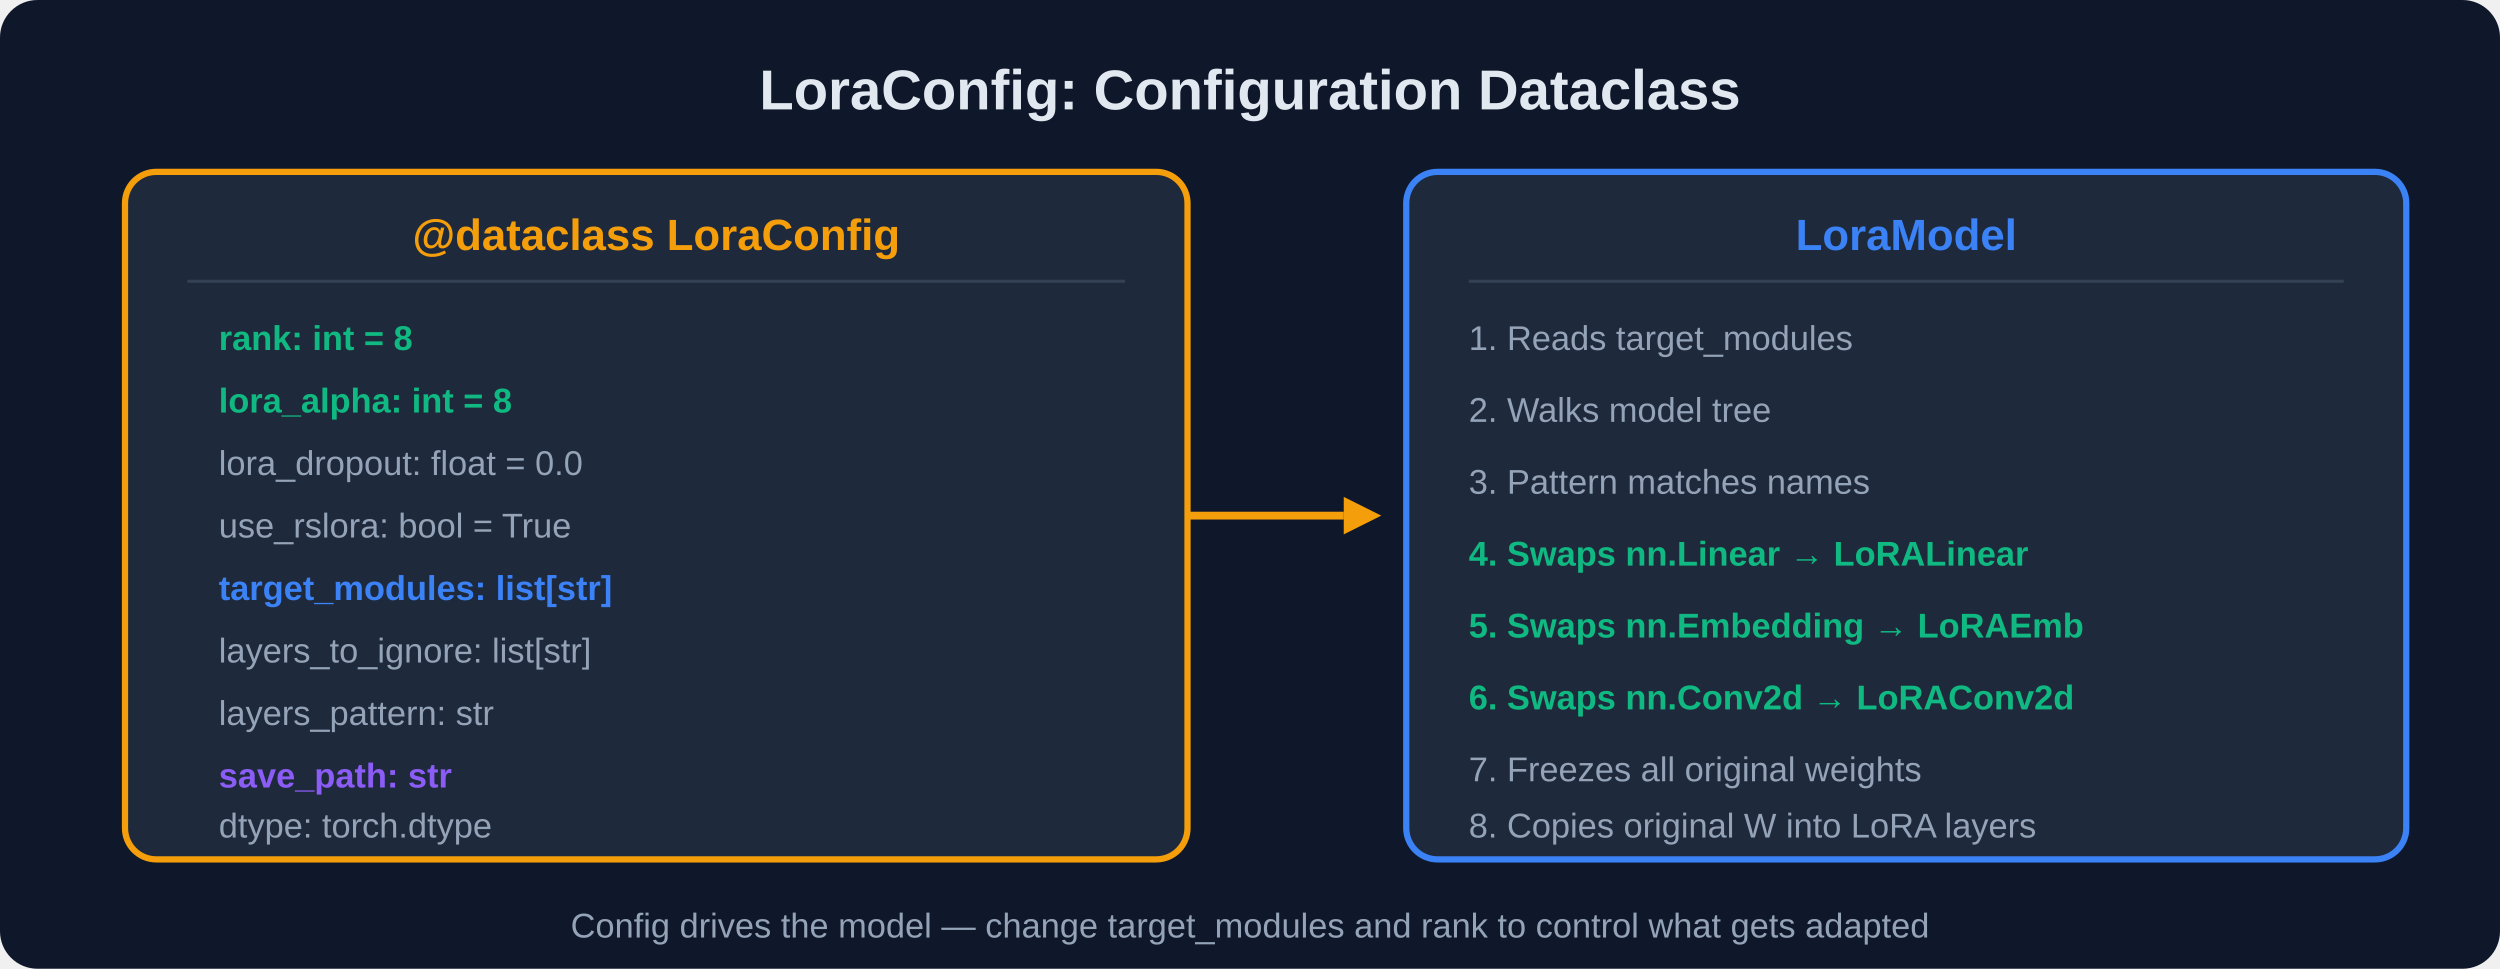
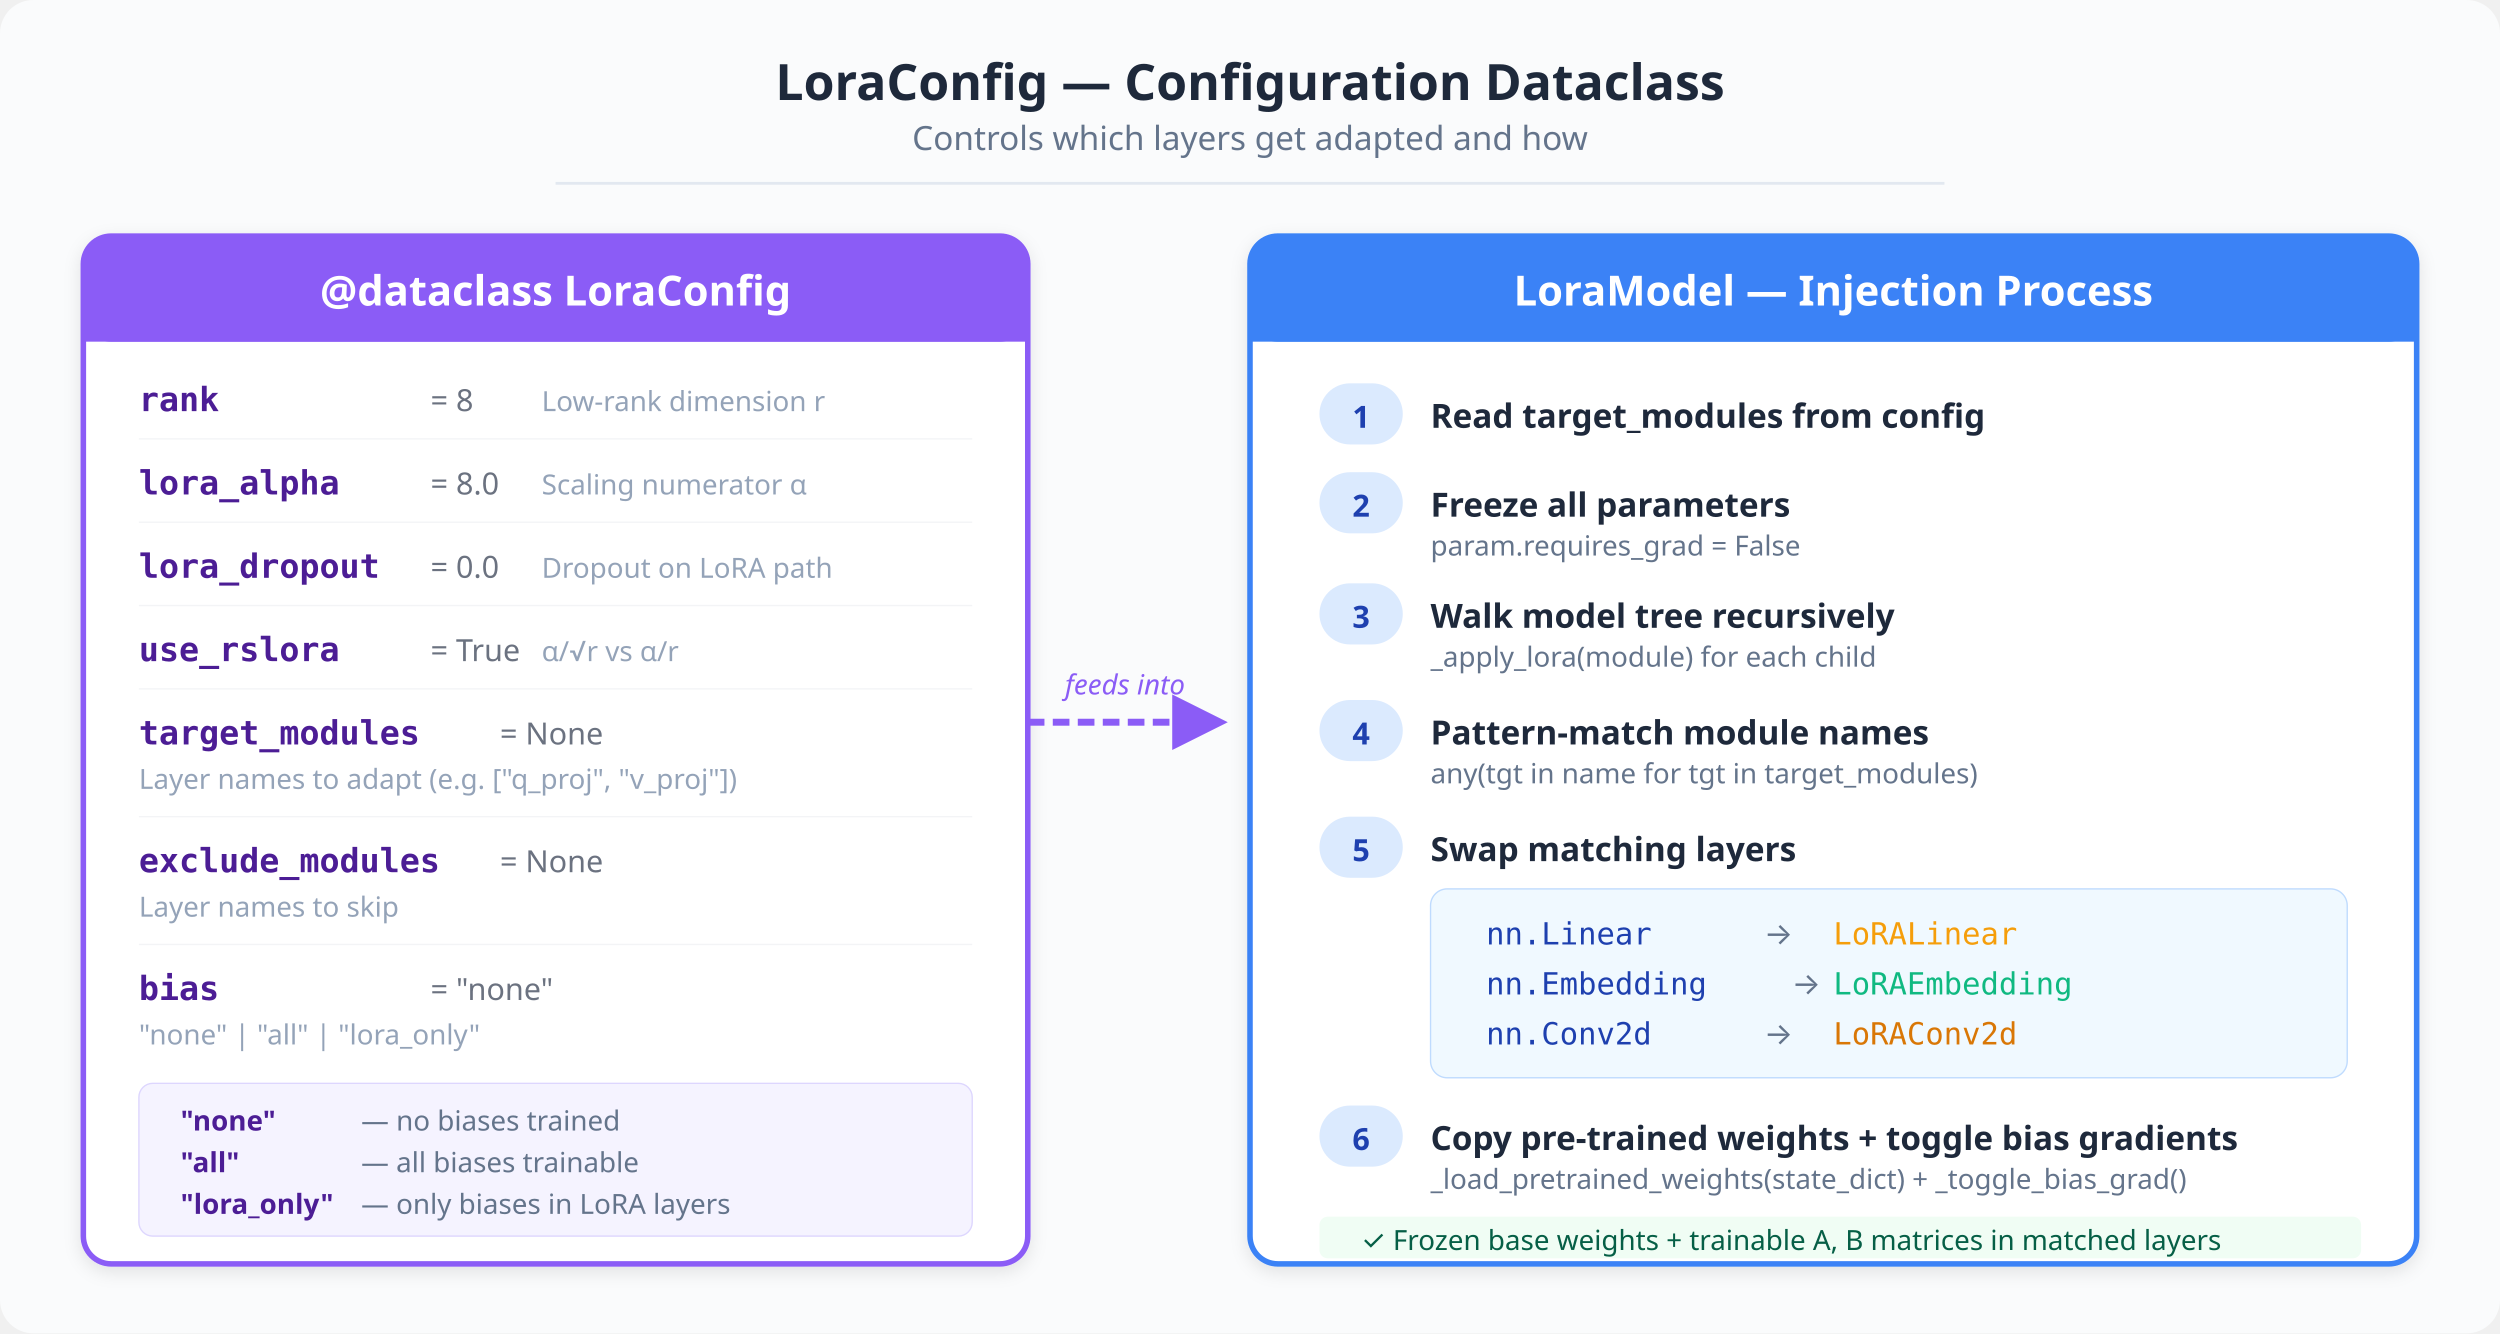
- <svg xmlns="http://www.w3.org/2000/svg" viewBox="0 0 800 310">
-   <rect width="800" height="310" rx="12" fill="#0f172a" />
-   <text x="400" y="35" text-anchor="middle" fill="#e2e8f0" font-family="Arial,sans-serif" font-size="18" font-weight="bold">LoraConfig: Configuration Dataclass</text>
-   <rect x="40" y="55" width="340" height="220" rx="10" fill="#1e293b" stroke="#f59e0b" stroke-width="2" />
-   <text x="210" y="80" text-anchor="middle" fill="#f59e0b" font-family="Arial,sans-serif" font-size="14" font-weight="bold">@dataclass LoraConfig</text>
-   <line x1="60" y1="90" x2="360" y2="90" stroke="#334155" stroke-width="1" />
-   <text x="70" y="112" fill="#10b981" font-family="Arial,sans-serif" font-size="11" font-weight="bold">rank: int = 8</text>
-   <text x="70" y="132" fill="#10b981" font-family="Arial,sans-serif" font-size="11" font-weight="bold">lora_alpha: int = 8</text>
-   <text x="70" y="152" fill="#94a3b8" font-family="Arial,sans-serif" font-size="11">lora_dropout: float = 0.0</text>
-   <text x="70" y="172" fill="#94a3b8" font-family="Arial,sans-serif" font-size="11">use_rslora: bool = True</text>
-   <text x="70" y="192" fill="#3b82f6" font-family="Arial,sans-serif" font-size="11" font-weight="bold">target_modules: list[str]</text>
-   <text x="70" y="212" fill="#94a3b8" font-family="Arial,sans-serif" font-size="11">layers_to_ignore: list[str]</text>
-   <text x="70" y="232" fill="#94a3b8" font-family="Arial,sans-serif" font-size="11">layers_pattern: str</text>
-   <text x="70" y="252" fill="#8b5cf6" font-family="Arial,sans-serif" font-size="11" font-weight="bold">save_path: str</text>
-   <text x="70" y="268" fill="#94a3b8" font-family="Arial,sans-serif" font-size="11">dtype: torch.dtype</text>
-   <line x1="380" y1="165" x2="430" y2="165" stroke="#f59e0b" stroke-width="2.5" />
-   <polygon points="430,159 442,165 430,171" fill="#f59e0b" />
-   <rect x="450" y="55" width="320" height="220" rx="10" fill="#1e293b" stroke="#3b82f6" stroke-width="2" />
-   <text x="610" y="80" text-anchor="middle" fill="#3b82f6" font-family="Arial,sans-serif" font-size="14" font-weight="bold">LoraModel</text>
-   <line x1="470" y1="90" x2="750" y2="90" stroke="#334155" stroke-width="1" />
-   <text x="470" y="112" fill="#94a3b8" font-family="Arial,sans-serif" font-size="11">1. Reads target_modules</text>
-   <text x="470" y="135" fill="#94a3b8" font-family="Arial,sans-serif" font-size="11">2. Walks model tree</text>
-   <text x="470" y="158" fill="#94a3b8" font-family="Arial,sans-serif" font-size="11">3. Pattern matches names</text>
-   <text x="470" y="181" fill="#10b981" font-family="Arial,sans-serif" font-size="11" font-weight="bold">4. Swaps nn.Linear → LoRALinear</text>
-   <text x="470" y="204" fill="#10b981" font-family="Arial,sans-serif" font-size="11" font-weight="bold">5. Swaps nn.Embedding → LoRAEmb</text>
-   <text x="470" y="227" fill="#10b981" font-family="Arial,sans-serif" font-size="11" font-weight="bold">6. Swaps nn.Conv2d → LoRAConv2d</text>
-   <text x="470" y="250" fill="#94a3b8" font-family="Arial,sans-serif" font-size="11">7. Freezes all original weights</text>
-   <text x="470" y="268" fill="#94a3b8" font-family="Arial,sans-serif" font-size="11">8. Copies original W into LoRA layers</text>
-   <text x="400" y="300" text-anchor="middle" fill="#94a3b8" font-family="Arial,sans-serif" font-size="11">Config drives the model — change target_modules and rank to control what gets adapted</text>
+ <svg xmlns="http://www.w3.org/2000/svg" viewBox="0 0 900 480" font-family="'Segoe UI', system-ui, -apple-system, sans-serif">
+   <defs>
+     <filter id="shadow" x="-4%" y="-4%" width="108%" height="112%">
+       <feDropShadow dx="0" dy="2" stdDeviation="3" flood-opacity="0.1" />
+     </filter>
+     <marker id="arrRight" viewBox="0 0 10 10" refX="9" refY="5" markerWidth="8" markerHeight="8" orient="auto">
+       <path d="M 0 0 L 10 5 L 0 10 z" fill="#8B5CF6" />
+     </marker>
+   </defs>
+   <rect width="900" height="480" rx="12" fill="#FAFBFC" />
+   <text x="450" y="36" text-anchor="middle" font-size="18" font-weight="700" fill="#1E293B">LoraConfig — Configuration Dataclass</text>
+   <text x="450" y="54" text-anchor="middle" font-size="12" fill="#64748B">Controls which layers get adapted and how</text>
+   <line x1="200" y1="66" x2="700" y2="66" stroke="#E2E8F0" stroke-width="1" />
+   <rect x="30" y="85" width="340" height="370" rx="10" fill="white" stroke="#8B5CF6" stroke-width="2" filter="url(#shadow)" />
+   <rect x="30" y="85" width="340" height="38" rx="10" fill="#8B5CF6" />
+   <rect x="30" y="113" width="340" height="10" fill="#8B5CF6" />
+   <text x="200" y="110" text-anchor="middle" font-size="15" font-weight="700" fill="#FFF">@dataclass LoraConfig</text>
+   <text x="50" y="148" font-size="12" fill="#4C1D95" font-family="'Cascadia Code', 'Fira Code', monospace" font-weight="600">rank</text>
+   <text x="155" y="148" font-size="11" fill="#6B7280">= 8</text>
+   <text x="195" y="148" font-size="10" fill="#94A3B8">Low-rank dimension r</text>
+   <line x1="50" y1="158" x2="350" y2="158" stroke="#F3F4F6" stroke-width="0.5" />
+   <text x="50" y="178" font-size="12" fill="#4C1D95" font-family="'Cascadia Code', 'Fira Code', monospace" font-weight="600">lora_alpha</text>
+   <text x="155" y="178" font-size="11" fill="#6B7280">= 8.0</text>
+   <text x="195" y="178" font-size="10" fill="#94A3B8">Scaling numerator α</text>
+   <line x1="50" y1="188" x2="350" y2="188" stroke="#F3F4F6" stroke-width="0.5" />
+   <text x="50" y="208" font-size="12" fill="#4C1D95" font-family="'Cascadia Code', 'Fira Code', monospace" font-weight="600">lora_dropout</text>
+   <text x="155" y="208" font-size="11" fill="#6B7280">= 0.0</text>
+   <text x="195" y="208" font-size="10" fill="#94A3B8">Dropout on LoRA path</text>
+   <line x1="50" y1="218" x2="350" y2="218" stroke="#F3F4F6" stroke-width="0.5" />
+   <text x="50" y="238" font-size="12" fill="#4C1D95" font-family="'Cascadia Code', 'Fira Code', monospace" font-weight="600">use_rslora</text>
+   <text x="155" y="238" font-size="11" fill="#6B7280">= True</text>
+   <text x="195" y="238" font-size="10" fill="#94A3B8">α/√r vs α/r</text>
+   <line x1="50" y1="248" x2="350" y2="248" stroke="#F3F4F6" stroke-width="0.5" />
+   <text x="50" y="268" font-size="12" fill="#4C1D95" font-family="'Cascadia Code', 'Fira Code', monospace" font-weight="600">target_modules</text>
+   <text x="180" y="268" font-size="11" fill="#6B7280">= None</text>
+   <text x="50" y="284" font-size="10" fill="#94A3B8">Layer names to adapt (e.g. ["q_proj", "v_proj"])</text>
+   <line x1="50" y1="294" x2="350" y2="294" stroke="#F3F4F6" stroke-width="0.5" />
+   <text x="50" y="314" font-size="12" fill="#4C1D95" font-family="'Cascadia Code', 'Fira Code', monospace" font-weight="600">exclude_modules</text>
+   <text x="180" y="314" font-size="11" fill="#6B7280">= None</text>
+   <text x="50" y="330" font-size="10" fill="#94A3B8">Layer names to skip</text>
+   <line x1="50" y1="340" x2="350" y2="340" stroke="#F3F4F6" stroke-width="0.5" />
+   <text x="50" y="360" font-size="12" fill="#4C1D95" font-family="'Cascadia Code', 'Fira Code', monospace" font-weight="600">bias</text>
+   <text x="155" y="360" font-size="11" fill="#6B7280">= "none"</text>
+   <text x="50" y="376" font-size="10" fill="#94A3B8">"none" | "all" | "lora_only"</text>
+   <rect x="50" y="390" width="300" height="55" rx="5" fill="#F5F3FF" stroke="#DDD6FE" stroke-width="0.5" />
+   <text x="65" y="407" font-size="10" font-weight="600" fill="#4C1D95">"none"</text>
+   <text x="130" y="407" font-size="10" fill="#64748B">— no biases trained</text>
+   <text x="65" y="422" font-size="10" font-weight="600" fill="#4C1D95">"all"</text>
+   <text x="130" y="422" font-size="10" fill="#64748B">— all biases trainable</text>
+   <text x="65" y="437" font-size="10" font-weight="600" fill="#4C1D95">"lora_only"</text>
+   <text x="130" y="437" font-size="10" fill="#64748B">— only biases in LoRA layers</text>
+   <line x1="370" y1="260" x2="440" y2="260" stroke="#8B5CF6" stroke-width="2.5" stroke-dasharray="6,3" marker-end="url(#arrRight)" />
+   <text x="405" y="250" text-anchor="middle" font-size="10" fill="#8B5CF6" font-style="italic">feeds into</text>
+   <rect x="450" y="85" width="420" height="370" rx="10" fill="white" stroke="#3B82F6" stroke-width="2" filter="url(#shadow)" />
+   <rect x="450" y="85" width="420" height="38" rx="10" fill="#3B82F6" />
+   <rect x="450" y="113" width="420" height="10" fill="#3B82F6" />
+   <text x="660" y="110" text-anchor="middle" font-size="15" font-weight="700" fill="#FFF">LoraModel — Injection Process</text>
+   <rect x="475" y="138" width="30" height="22" rx="11" fill="#DBEAFE" />
+   <text x="490" y="154" text-anchor="middle" font-size="11" font-weight="700" fill="#1E40AF">1</text>
+   <text x="515" y="154" font-size="12" font-weight="600" fill="#1E293B">Read target_modules from config</text>
+   <rect x="475" y="170" width="30" height="22" rx="11" fill="#DBEAFE" />
+   <text x="490" y="186" text-anchor="middle" font-size="11" font-weight="700" fill="#1E40AF">2</text>
+   <text x="515" y="186" font-size="12" font-weight="600" fill="#1E293B">Freeze all parameters</text>
+   <text x="515" y="200" font-size="10" fill="#64748B">param.requires_grad = False</text>
+   <rect x="475" y="210" width="30" height="22" rx="11" fill="#DBEAFE" />
+   <text x="490" y="226" text-anchor="middle" font-size="11" font-weight="700" fill="#1E40AF">3</text>
+   <text x="515" y="226" font-size="12" font-weight="600" fill="#1E293B">Walk model tree recursively</text>
+   <text x="515" y="240" font-size="10" fill="#64748B">_apply_lora(module) for each child</text>
+   <rect x="475" y="252" width="30" height="22" rx="11" fill="#DBEAFE" />
+   <text x="490" y="268" text-anchor="middle" font-size="11" font-weight="700" fill="#1E40AF">4</text>
+   <text x="515" y="268" font-size="12" font-weight="600" fill="#1E293B">Pattern-match module names</text>
+   <text x="515" y="282" font-size="10" fill="#64748B">any(tgt in name for tgt in target_modules)</text>
+   <rect x="475" y="294" width="30" height="22" rx="11" fill="#DBEAFE" />
+   <text x="490" y="310" text-anchor="middle" font-size="11" font-weight="700" fill="#1E40AF">5</text>
+   <text x="515" y="310" font-size="12" font-weight="600" fill="#1E293B">Swap matching layers</text>
+   <rect x="515" y="320" width="330" height="68" rx="6" fill="#F0F9FF" stroke="#BFDBFE" stroke-width="0.5" />
+   <text x="535" y="340" font-size="11" fill="#1E40AF" font-family="'Cascadia Code', 'Fira Code', monospace">nn.Linear</text>
+   <text x="635" y="340" font-size="11" fill="#64748B">→</text>
+   <text x="660" y="340" font-size="11" fill="#F59E0B" font-family="'Cascadia Code', 'Fira Code', monospace">LoRALinear</text>
+   <text x="535" y="358" font-size="11" fill="#1E40AF" font-family="'Cascadia Code', 'Fira Code', monospace">nn.Embedding</text>
+   <text x="645" y="358" font-size="11" fill="#64748B">→</text>
+   <text x="660" y="358" font-size="11" fill="#10B981" font-family="'Cascadia Code', 'Fira Code', monospace">LoRAEmbedding</text>
+   <text x="535" y="376" font-size="11" fill="#1E40AF" font-family="'Cascadia Code', 'Fira Code', monospace">nn.Conv2d</text>
+   <text x="635" y="376" font-size="11" fill="#64748B">→</text>
+   <text x="660" y="376" font-size="11" fill="#D97706" font-family="'Cascadia Code', 'Fira Code', monospace">LoRAConv2d</text>
+   <rect x="475" y="398" width="30" height="22" rx="11" fill="#DBEAFE" />
+   <text x="490" y="414" text-anchor="middle" font-size="11" font-weight="700" fill="#1E40AF">6</text>
+   <text x="515" y="414" font-size="12" font-weight="600" fill="#1E293B">Copy pre-trained weights + toggle bias gradients</text>
+   <text x="515" y="428" font-size="10" fill="#64748B">_load_pretrained_weights(state_dict) + _toggle_bias_grad()</text>
+   <rect x="475" y="438" width="375" height="15" rx="3" fill="#F0FDF4" />
+   <text x="490" y="450" font-size="10" fill="#065F46">✓ Frozen base weights + trainable A, B matrices in matched layers</text>
</svg>
